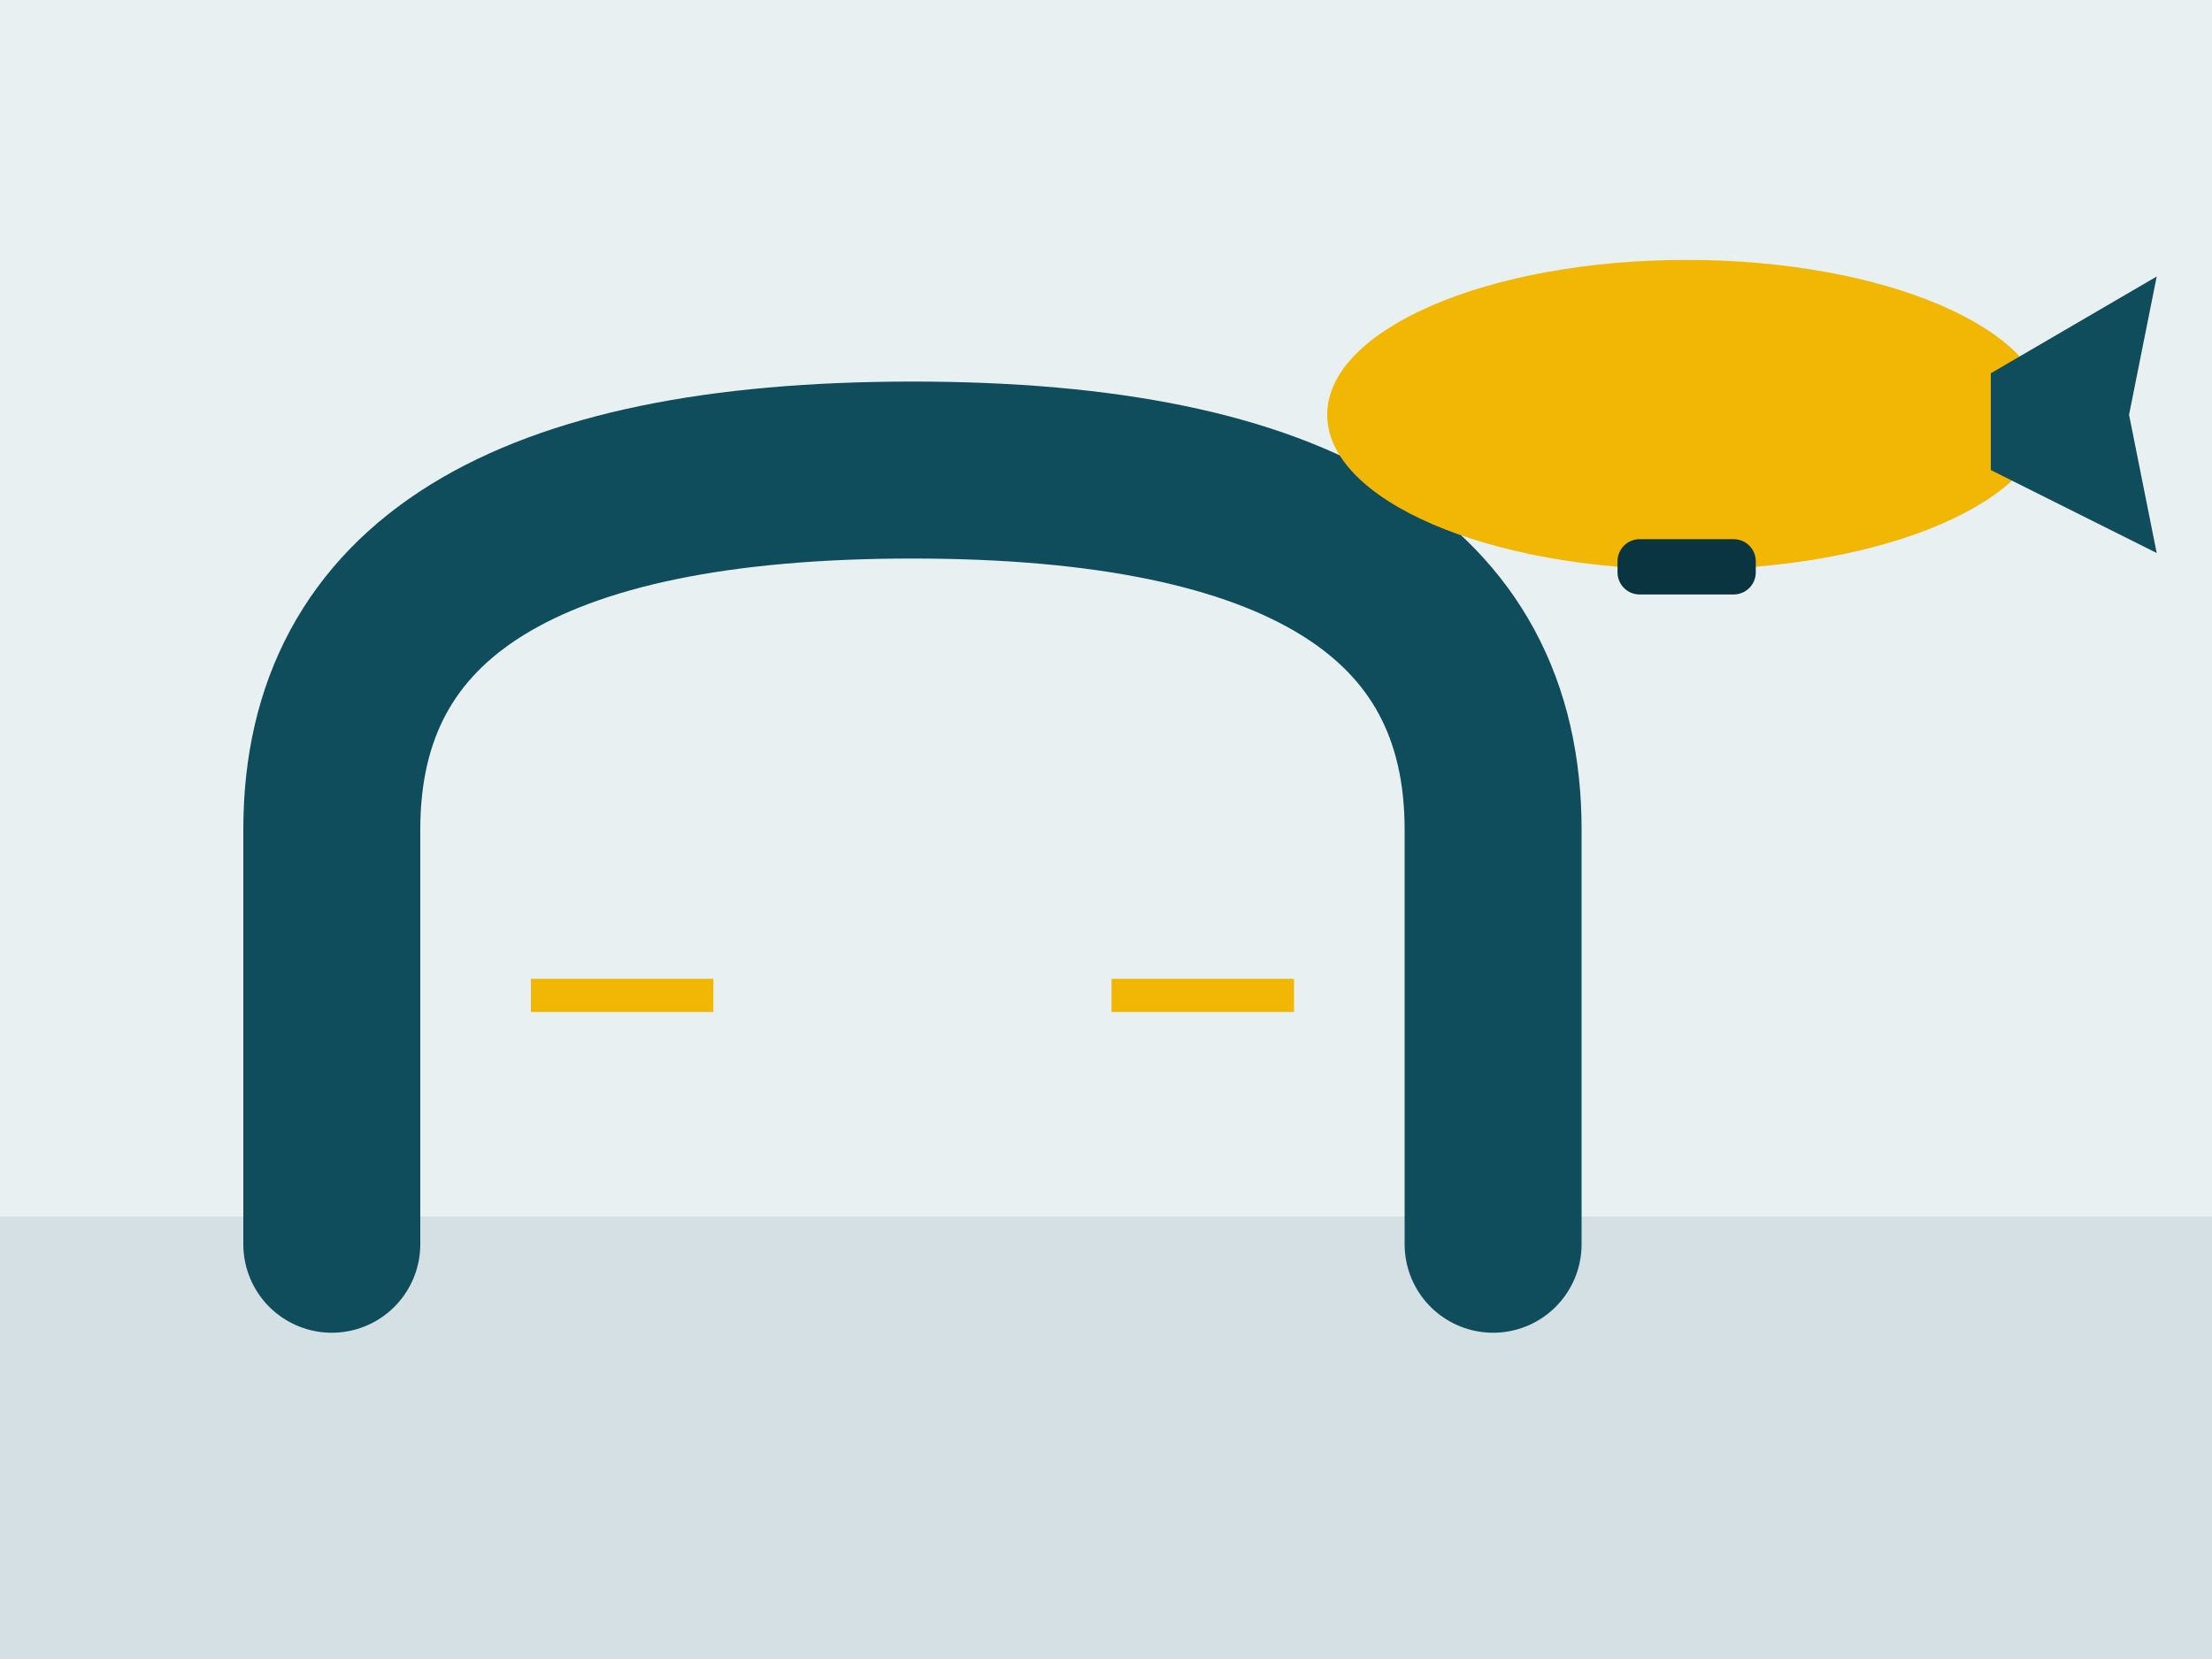
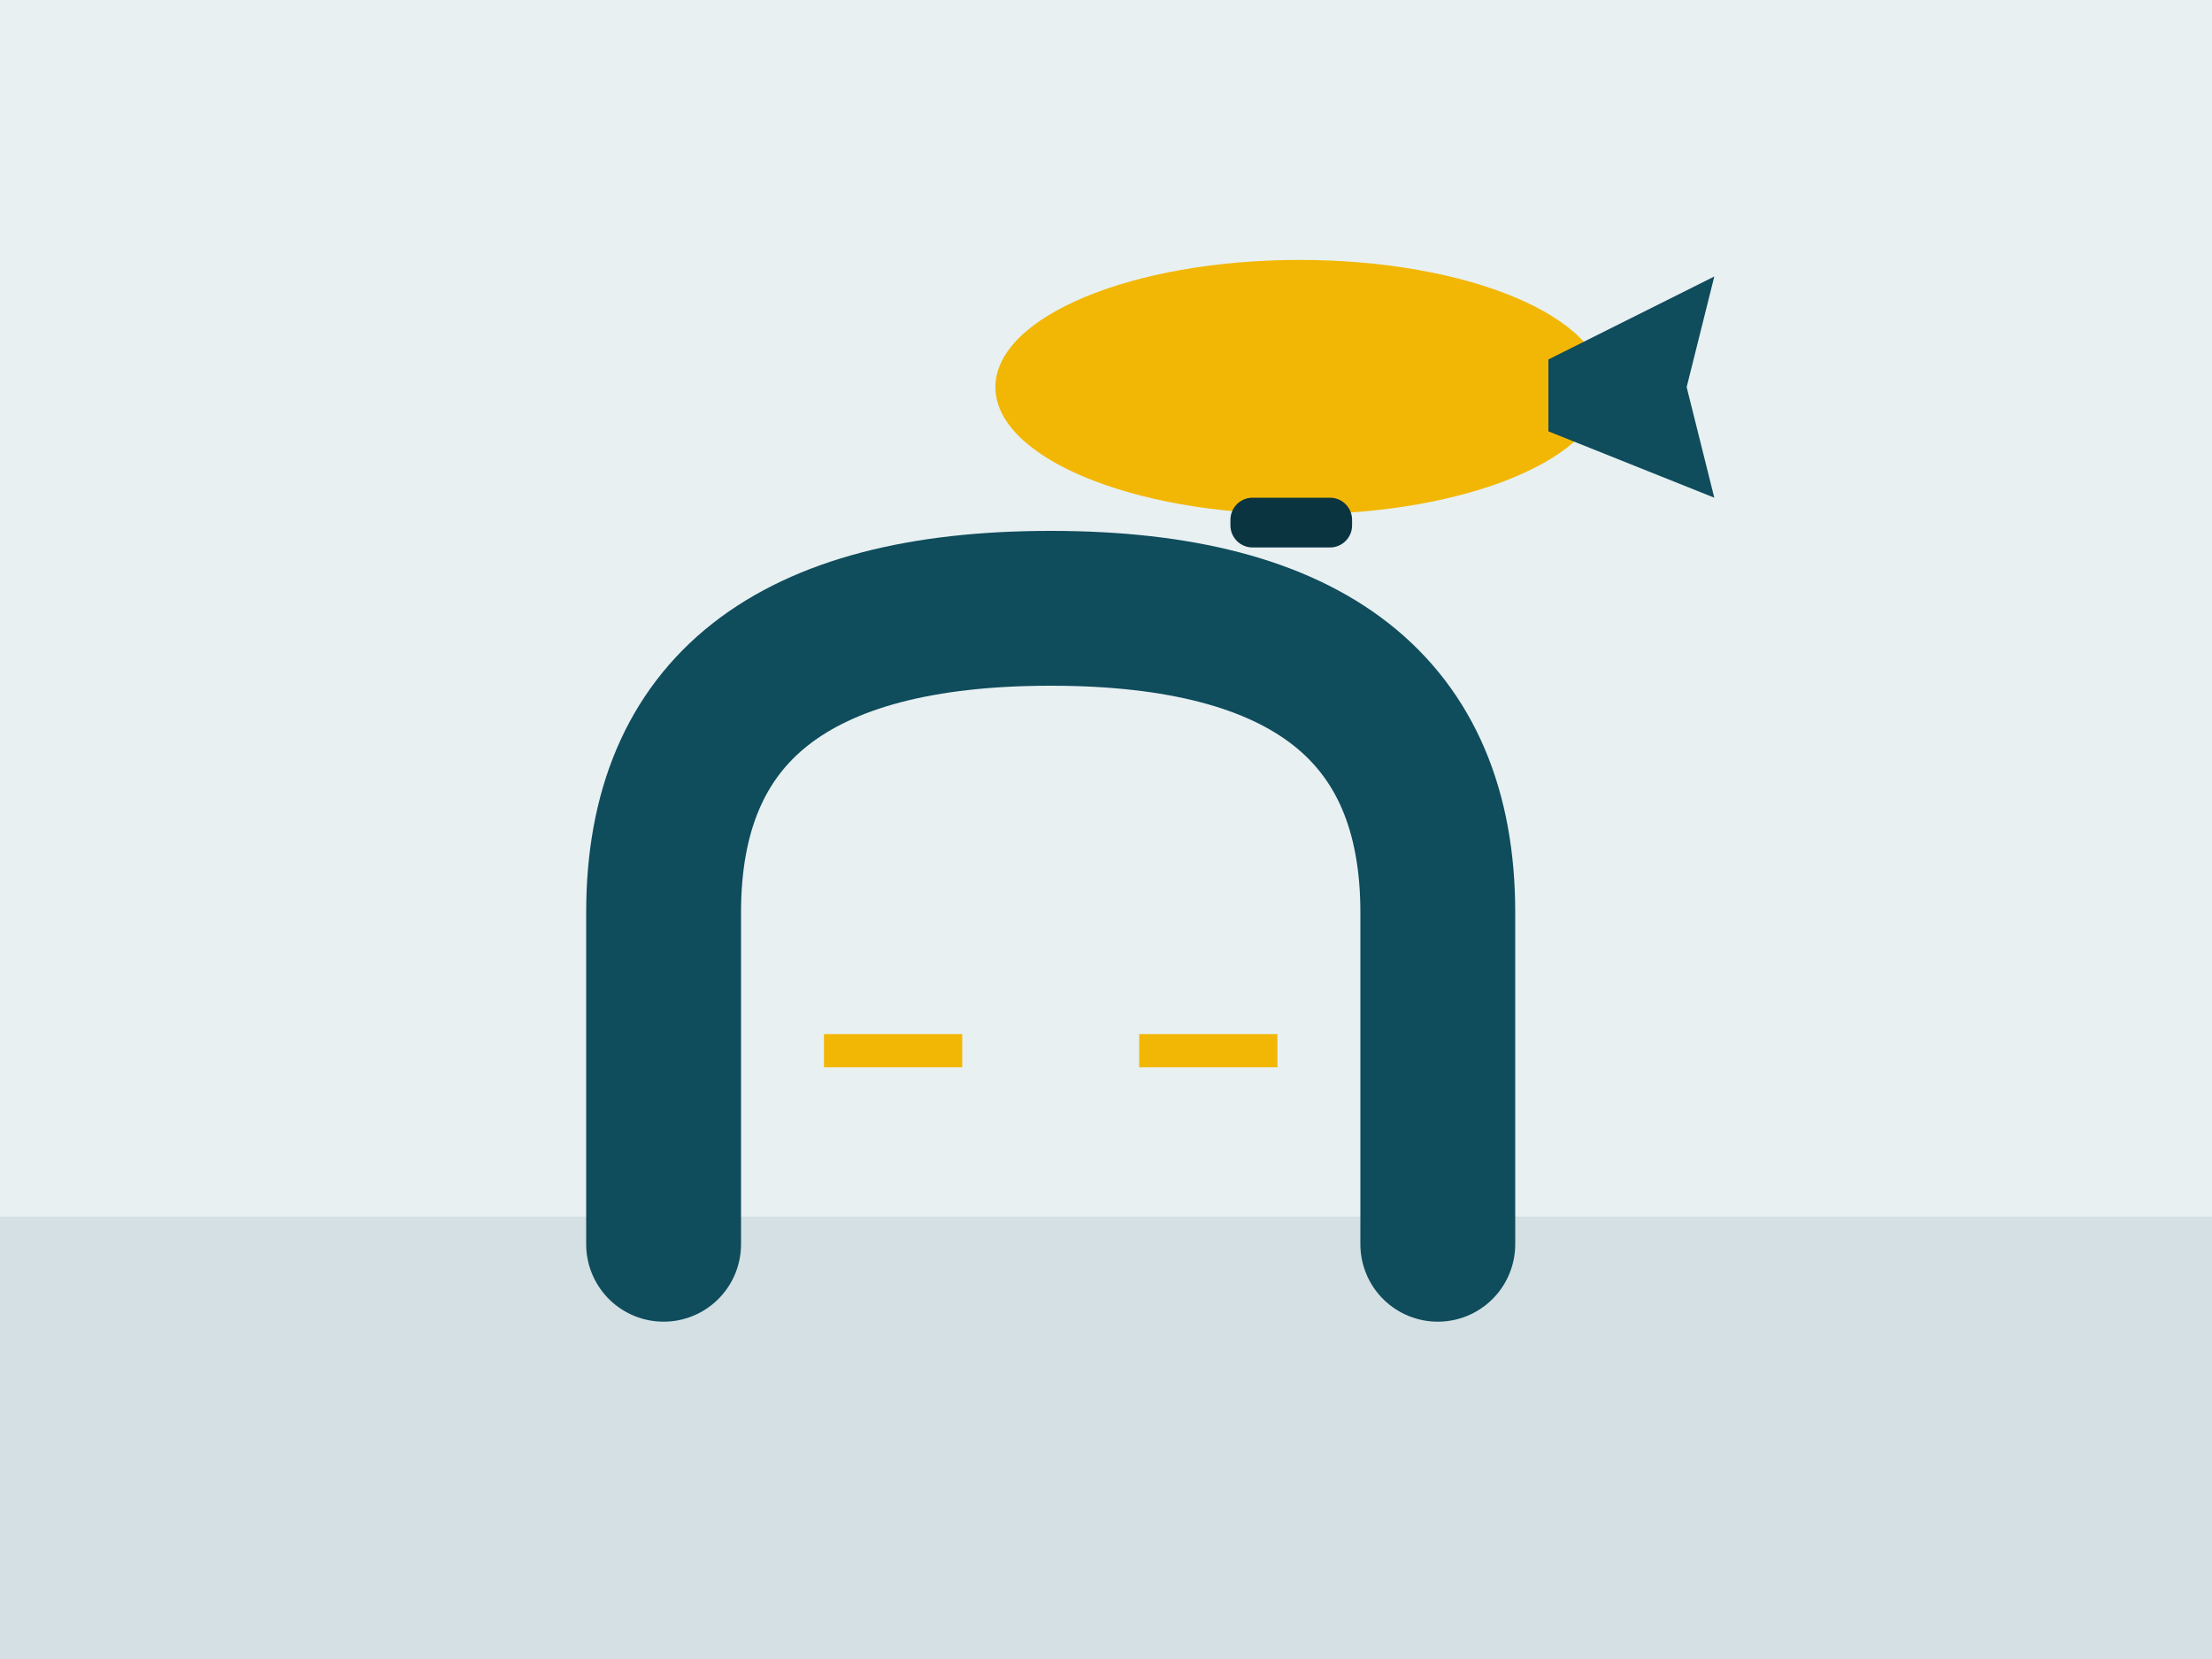
<svg xmlns="http://www.w3.org/2000/svg" viewBox="0 0 800 600" role="img" aria-label="Pórtico inflável e blimp em um evento ao ar livre">
  <rect width="800" height="600" fill="#E8F0F2" />
  <rect x="0" y="440" width="800" height="160" fill="#D4E0E3" />
-   <path d="M120 450 V300 Q120 170 330 170 Q540 170 540 300 V450" fill="none" stroke="#0F4C5C" stroke-width="64" stroke-linecap="round" />
-   <path d="M192 360 H258 M402 360 H468" stroke="#F2B705" stroke-width="12" />
-   <ellipse cx="610" cy="150" rx="130" ry="56" fill="#F2B705" />
-   <path d="M720 135 L780 100 L770 150 L780 200 L720 170 Z" fill="#0F4C5C" />
-   <rect x="585" y="195" width="50" height="20" rx="8" fill="#0A3440" />
+   <path d="M240 450 V330 Q240 220 380 220 Q520 220 520 330 V450" fill="none" stroke="#0F4C5C" stroke-width="56" stroke-linecap="round" />
+   <path d="M298 380 H348 M412 380 H462" stroke="#F2B705" stroke-width="12" />
+   <ellipse cx="470" cy="140" rx="110" ry="46" fill="#F2B705" />
+   <path d="M560 130 L620 100 L610 140 L620 180 L560 156 Z" fill="#0F4C5C" />
+   <rect x="445" y="180" width="44" height="18" rx="8" fill="#0A3440" />
</svg>
